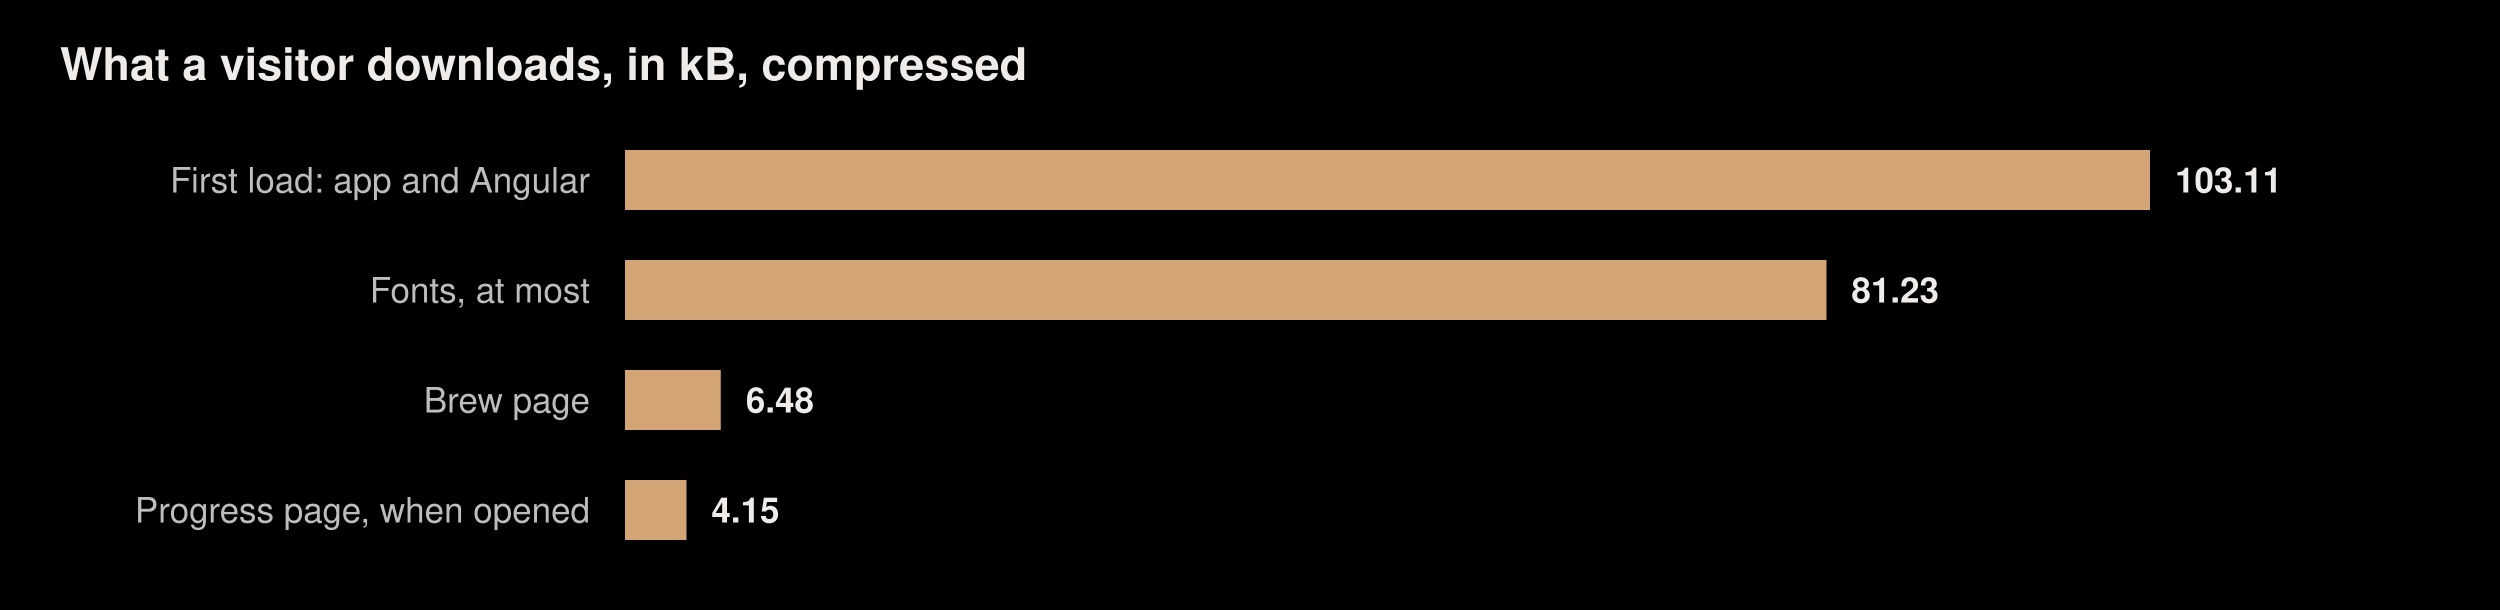
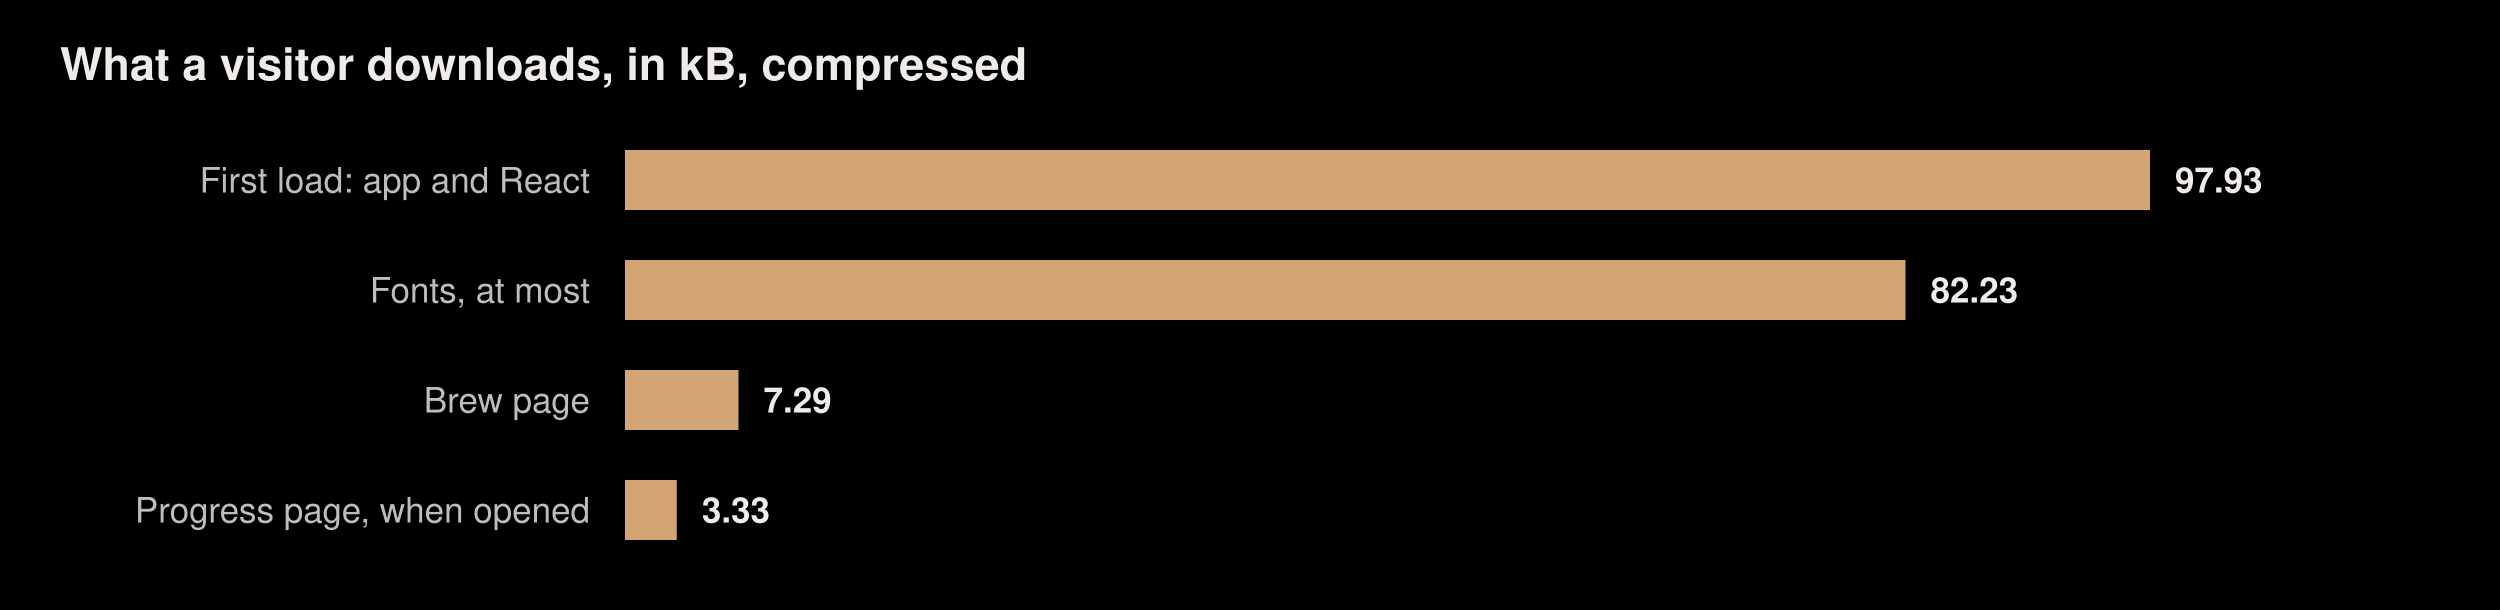
- <svg xmlns="http://www.w3.org/2000/svg" viewBox="0 0 1000 244" width="1000" height="244" role="img" aria-label="What a visitor downloads, in kB, compressed: First load: app and Angular 103.11 kB, Fonts, at most 81.23 kB, Brew page 6.48 kB, Progress page, when opened 4.15 kB">
+ <svg xmlns="http://www.w3.org/2000/svg" viewBox="0 0 1000 244" width="1000" height="244" role="img" aria-label="What a visitor downloads, in kB, compressed: First load: app and React 97.93 kB, Fonts, at most 82.23 kB, Brew page 7.29 kB, Progress page, when opened 3.33 kB">
  <style>
.flow { stroke-dasharray: 8 8; animation: flow 1s linear infinite; }
@keyframes flow { to { stroke-dashoffset: -16; } }

.grow { transform-box: fill-box; transform-origin: 0 50%; animation: grow 1.4s cubic-bezier(.16,1,.3,1) both; }
@keyframes grow { from { transform: scaleX(0); } }

@media (prefers-reduced-motion: reduce) { * { animation: none !important; } }
</style>
  <rect width="1000" height="244" fill="#000000" />
  <text x="24" y="32" font-family="-apple-system, BlinkMacSystemFont, 'Segoe UI', Helvetica, Arial, sans-serif" font-size="18" font-weight="600" fill="#efebe9" text-anchor="start">What a visitor downloads, in kB, compressed</text>
-   <text x="236" y="77" font-family="-apple-system, BlinkMacSystemFont, 'Segoe UI', Helvetica, Arial, sans-serif" font-size="14" font-weight="400" fill="#bdbdbd" text-anchor="end">First load: app and Angular</text>
+   <text x="236" y="77" font-family="-apple-system, BlinkMacSystemFont, 'Segoe UI', Helvetica, Arial, sans-serif" font-size="14" font-weight="400" fill="#bdbdbd" text-anchor="end">First load: app and React</text>
  <rect class="grow" style="animation-delay:0.0s" x="250" y="60" width="610.0" height="24" fill="#d4a574" />
-   <text x="870.0" y="77" font-family="-apple-system, BlinkMacSystemFont, 'Segoe UI', Helvetica, Arial, sans-serif" font-size="14" font-weight="600" fill="#efebe9" text-anchor="start">103.11</text>
+   <text x="870.0" y="77" font-family="-apple-system, BlinkMacSystemFont, 'Segoe UI', Helvetica, Arial, sans-serif" font-size="14" font-weight="600" fill="#efebe9" text-anchor="start">97.93</text>
  <text x="236" y="121" font-family="-apple-system, BlinkMacSystemFont, 'Segoe UI', Helvetica, Arial, sans-serif" font-size="14" font-weight="400" fill="#bdbdbd" text-anchor="end">Fonts, at most</text>
-   <rect class="grow" style="animation-delay:0.15s" x="250" y="104" width="480.6" height="24" fill="#d4a574" />
-   <text x="740.558" y="121" font-family="-apple-system, BlinkMacSystemFont, 'Segoe UI', Helvetica, Arial, sans-serif" font-size="14" font-weight="600" fill="#efebe9" text-anchor="start">81.23</text>
+   <rect class="grow" style="animation-delay:0.15s" x="250" y="104" width="512.2" height="24" fill="#d4a574" />
+   <text x="772.206" y="121" font-family="-apple-system, BlinkMacSystemFont, 'Segoe UI', Helvetica, Arial, sans-serif" font-size="14" font-weight="600" fill="#efebe9" text-anchor="start">82.23</text>
  <text x="236" y="165" font-family="-apple-system, BlinkMacSystemFont, 'Segoe UI', Helvetica, Arial, sans-serif" font-size="14" font-weight="400" fill="#bdbdbd" text-anchor="end">Brew page</text>
-   <rect class="grow" style="animation-delay:0.3s" x="250" y="148" width="38.3" height="24" fill="#d4a574" />
-   <text x="298.336" y="165" font-family="-apple-system, BlinkMacSystemFont, 'Segoe UI', Helvetica, Arial, sans-serif" font-size="14" font-weight="600" fill="#efebe9" text-anchor="start">6.48</text>
+   <rect class="grow" style="animation-delay:0.3s" x="250" y="148" width="45.4" height="24" fill="#d4a574" />
+   <text x="305.409" y="165" font-family="-apple-system, BlinkMacSystemFont, 'Segoe UI', Helvetica, Arial, sans-serif" font-size="14" font-weight="600" fill="#efebe9" text-anchor="start">7.29</text>
  <text x="236" y="209" font-family="-apple-system, BlinkMacSystemFont, 'Segoe UI', Helvetica, Arial, sans-serif" font-size="14" font-weight="400" fill="#bdbdbd" text-anchor="end">Progress page, when opened</text>
-   <rect class="grow" style="animation-delay:0.45s" x="250" y="192" width="24.6" height="24" fill="#d4a574" />
-   <text x="284.551" y="209" font-family="-apple-system, BlinkMacSystemFont, 'Segoe UI', Helvetica, Arial, sans-serif" font-size="14" font-weight="600" fill="#efebe9" text-anchor="start">4.15</text>
+   <rect class="grow" style="animation-delay:0.45s" x="250" y="192" width="20.7" height="24" fill="#d4a574" />
+   <text x="280.742" y="209" font-family="-apple-system, BlinkMacSystemFont, 'Segoe UI', Helvetica, Arial, sans-serif" font-size="14" font-weight="600" fill="#efebe9" text-anchor="start">3.33</text>
</svg>
